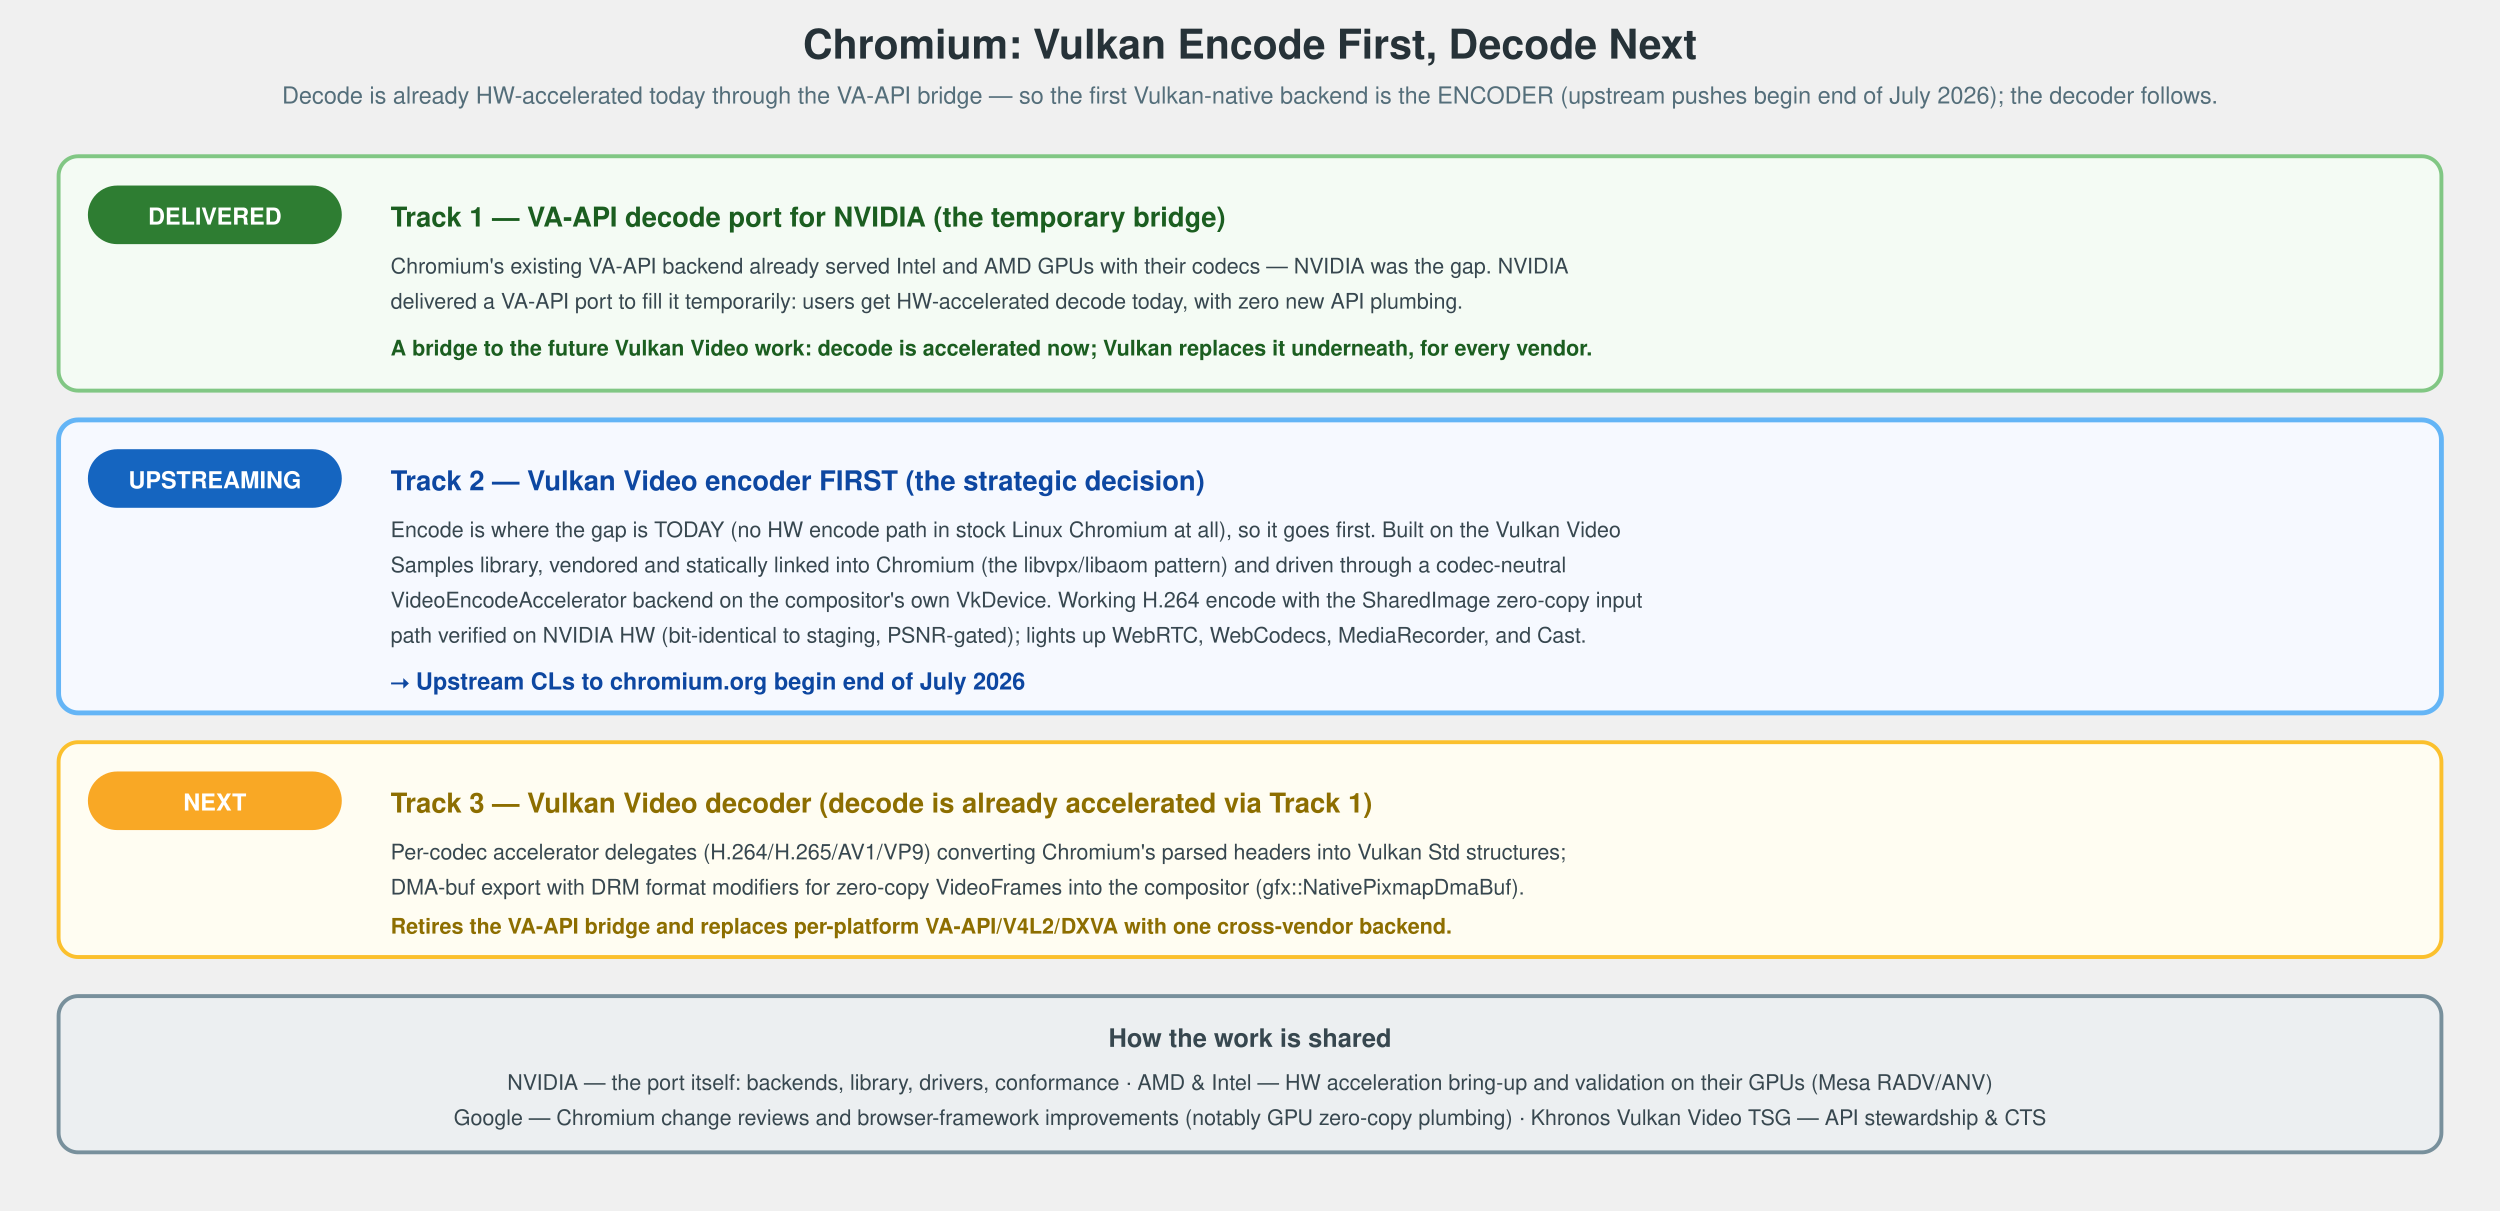
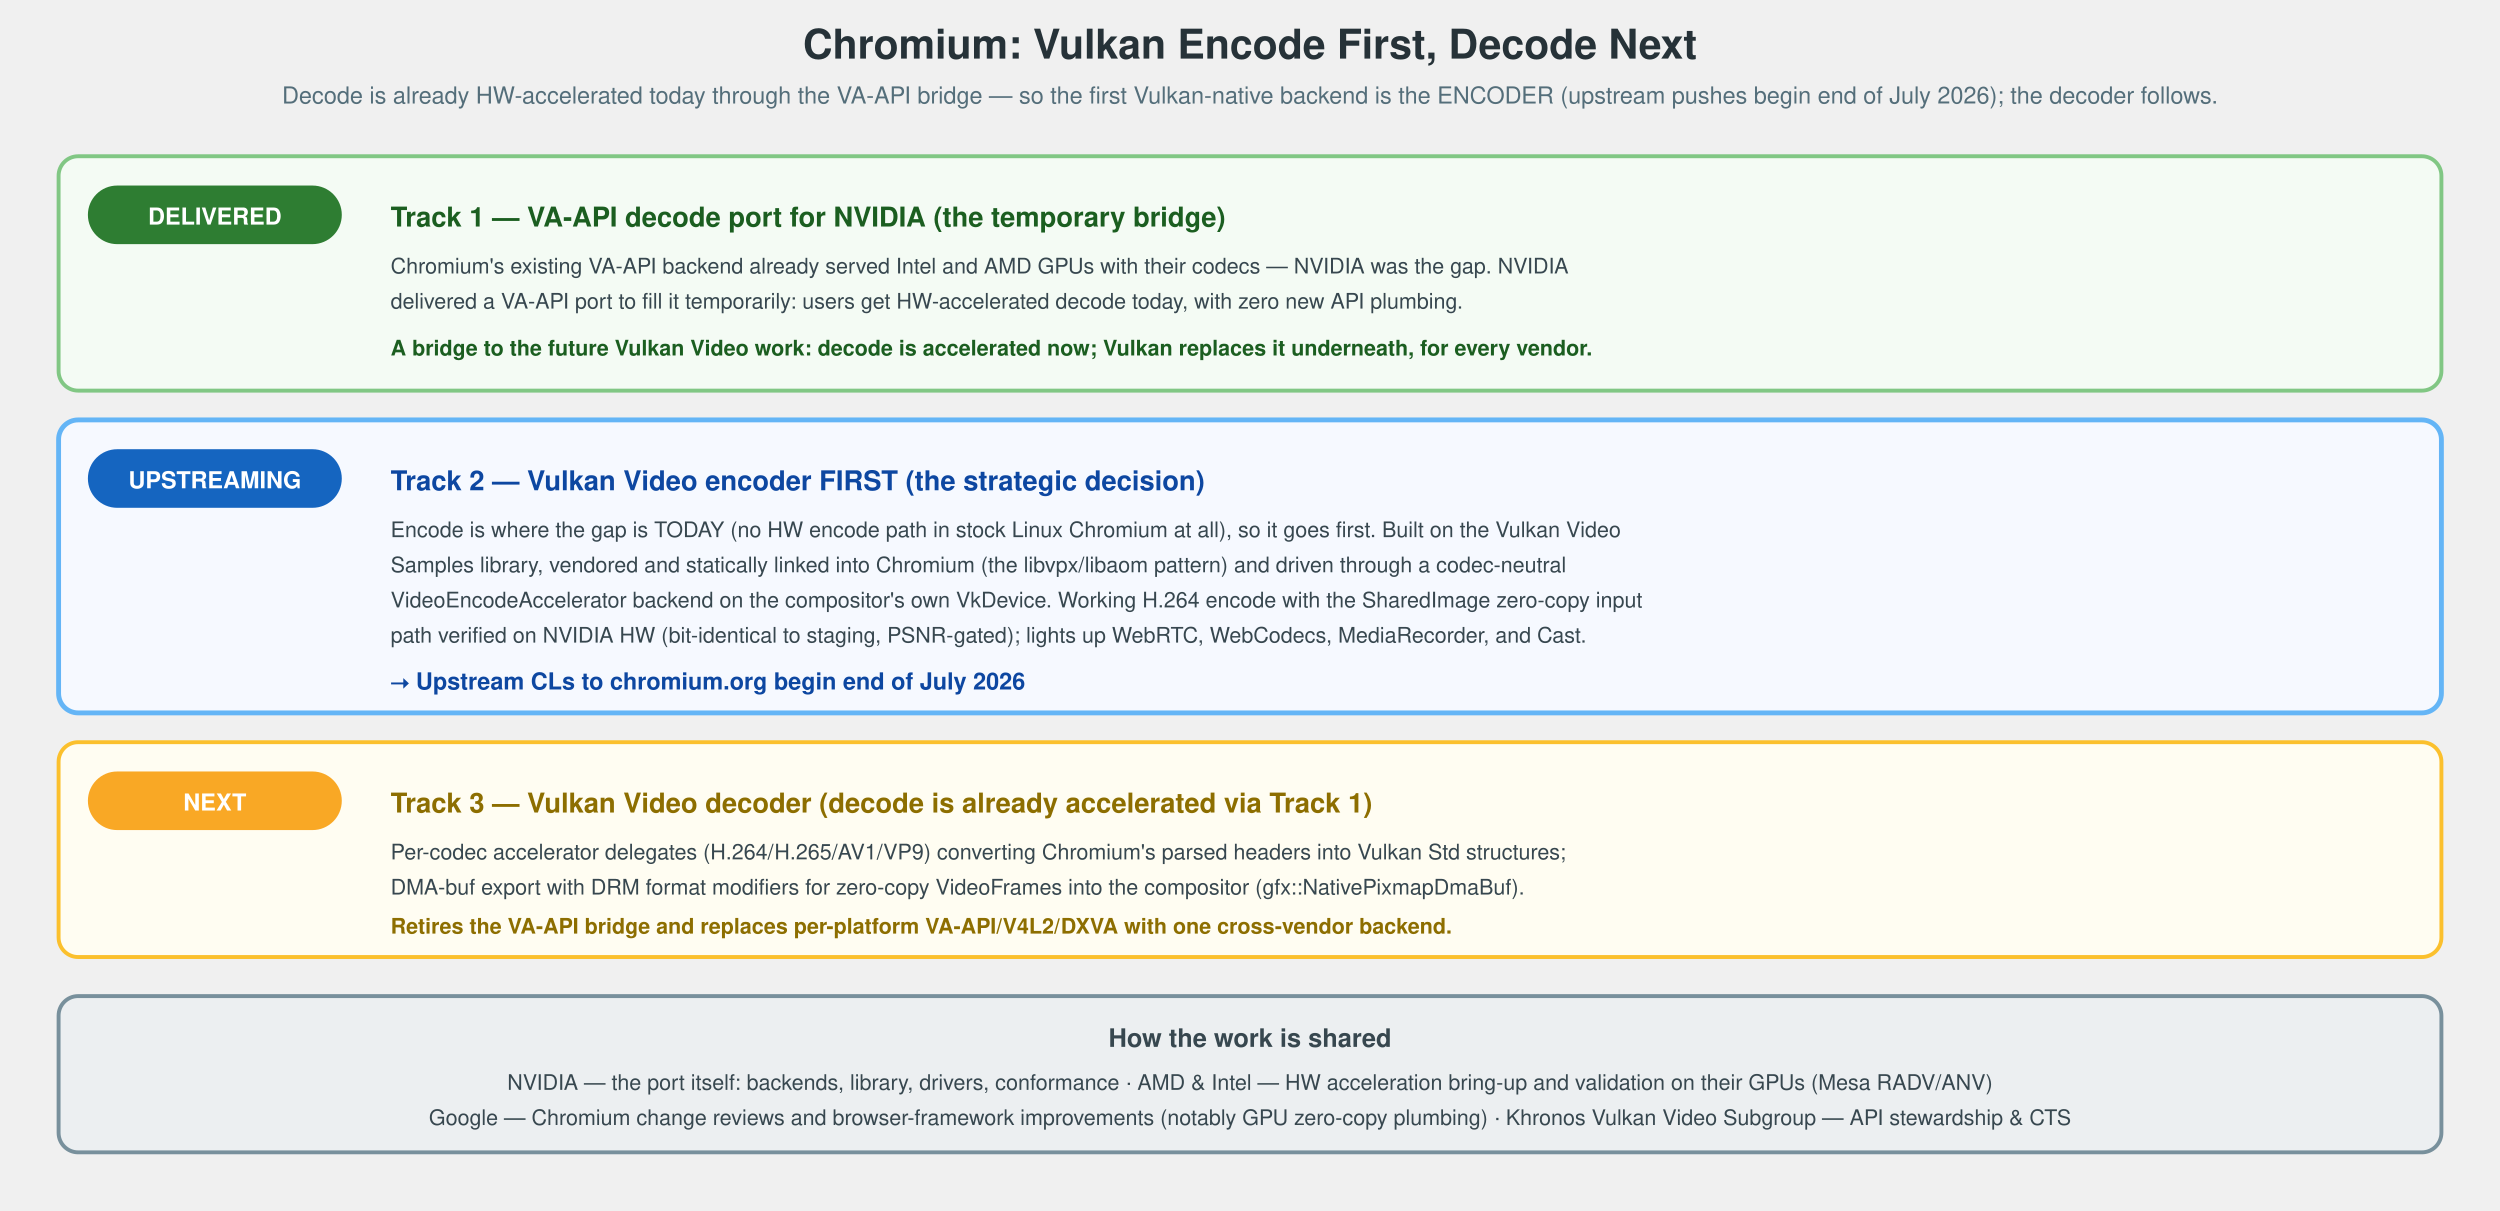
<svg xmlns="http://www.w3.org/2000/svg" viewBox="0 0 1280 620" font-family="Segoe UI, Helvetica, Arial, sans-serif">
  <defs>
    <linearGradient id="doneR" x1="0" y1="0" x2="0" y2="1">
      <stop offset="0%" stop-color="#c8e6c9" />
      <stop offset="100%" stop-color="#a5d6a7" />
    </linearGradient>
    <linearGradient id="devR" x1="0" y1="0" x2="0" y2="1">
      <stop offset="0%" stop-color="#fff9c4" />
      <stop offset="100%" stop-color="#fff176" />
    </linearGradient>
    <linearGradient id="nextR" x1="0" y1="0" x2="0" y2="1">
      <stop offset="0%" stop-color="#bbdefb" />
      <stop offset="100%" stop-color="#90caf9" />
    </linearGradient>
    <marker id="ra" viewBox="0 0 10 10" refX="10" refY="5" markerWidth="8" markerHeight="8" orient="auto">
      <path d="M 0 0 L 10 5 L 0 10 z" fill="#37474f" />
    </marker>
  </defs>
  <text x="640" y="30" text-anchor="middle" font-size="21" font-weight="bold" fill="#263238">
    Chromium: Vulkan Encode First, Decode Next
  </text>
  <text x="640" y="53" text-anchor="middle" font-size="12" fill="#546e7a">
    Decode is already HW-accelerated today through the VA-API bridge — so the first Vulkan-native backend is the ENCODER (upstream pushes begin end of July 2026); the decoder follows.
  </text>
  <rect x="30" y="80" width="1220" height="120" rx="10" fill="#f4fbf4" stroke="#81c784" stroke-width="2" />
  <rect x="45" y="95" width="130" height="30" rx="15" fill="#2e7d32" />
  <text x="110" y="115" text-anchor="middle" font-size="12" font-weight="bold" fill="#ffffff">DELIVERED</text>
  <text x="200" y="116" font-size="14" font-weight="bold" fill="#1b5e20">Track 1 — VA-API decode port for NVIDIA (the temporary bridge)</text>
  <text x="200" y="140" font-size="11" fill="#37474f">Chromium's existing VA-API backend already served Intel and AMD GPUs with their codecs — NVIDIA was the gap. NVIDIA</text>
  <text x="200" y="158" font-size="11" fill="#37474f">delivered a VA-API port to fill it temporarily: users get HW-accelerated decode today, with zero new API plumbing.</text>
  <text x="200" y="182" font-size="11" font-weight="bold" fill="#1b5e20">A bridge to the future Vulkan Video work: decode is accelerated now; Vulkan replaces it underneath, for every vendor.</text>
  <rect x="30" y="215" width="1220" height="150" rx="10" fill="#f6f9ff" stroke="#64b5f6" stroke-width="2.5" />
  <rect x="45" y="230" width="130" height="30" rx="15" fill="#1565c0" />
  <text x="110" y="250" text-anchor="middle" font-size="12" font-weight="bold" fill="#ffffff">UPSTREAMING</text>
  <text x="200" y="251" font-size="14" font-weight="bold" fill="#0d47a1">Track 2 — Vulkan Video encoder FIRST (the strategic decision)</text>
  <text x="200" y="275" font-size="11" fill="#37474f">Encode is where the gap is TODAY (no HW encode path in stock Linux Chromium at all), so it goes first. Built on the Vulkan Video</text>
  <text x="200" y="293" font-size="11" fill="#37474f">Samples library, vendored and statically linked into Chromium (the libvpx/libaom pattern) and driven through a codec-neutral</text>
  <text x="200" y="311" font-size="11" fill="#37474f">VideoEncodeAccelerator backend on the compositor's own VkDevice. Working H.264 encode with the SharedImage zero-copy input</text>
  <text x="200" y="329" font-size="11" fill="#37474f">path verified on NVIDIA HW (bit-identical to staging, PSNR-gated); lights up WebRTC, WebCodecs, MediaRecorder, and Cast.</text>
  <text x="200" y="353" font-size="12" font-weight="bold" fill="#0d47a1">⭢ Upstream CLs to chromium.org begin end of July 2026</text>
  <rect x="30" y="380" width="1220" height="110" rx="10" fill="#fffdf2" stroke="#fbc02d" stroke-width="2" />
  <rect x="45" y="395" width="130" height="30" rx="15" fill="#f9a825" />
  <text x="110" y="415" text-anchor="middle" font-size="12" font-weight="bold" fill="#ffffff">NEXT</text>
  <text x="200" y="416" font-size="14" font-weight="bold" fill="#8d6e00">Track 3 — Vulkan Video decoder (decode is already accelerated via Track 1)</text>
  <text x="200" y="440" font-size="11" fill="#37474f">Per-codec accelerator delegates (H.264/H.265/AV1/VP9) converting Chromium's parsed headers into Vulkan Std structures;</text>
  <text x="200" y="458" font-size="11" fill="#37474f">DMA-buf export with DRM format modifiers for zero-copy VideoFrames into the compositor (gfx::NativePixmapDmaBuf).</text>
  <text x="200" y="478" font-size="11" font-weight="bold" fill="#8d6e00">Retires the VA-API bridge and replaces per-platform VA-API/V4L2/DXVA with one cross-vendor backend.</text>
  <rect x="30" y="510" width="1220" height="80" rx="10" fill="#eceff1" stroke="#78909c" stroke-width="2" />
  <text x="640" y="536" text-anchor="middle" font-size="13" font-weight="bold" fill="#37474f">How the work is shared</text>
  <text x="640" y="558" text-anchor="middle" font-size="11" fill="#37474f">NVIDIA — the port itself: backends, library, drivers, conformance · AMD &amp; Intel — HW acceleration bring-up and validation on their GPUs (Mesa RADV/ANV)</text>
-   <text x="640" y="576" text-anchor="middle" font-size="11" fill="#37474f">Google — Chromium change reviews and browser-framework improvements (notably GPU zero-copy plumbing) · Khronos Vulkan Video TSG — API stewardship &amp; CTS</text>
+   <text x="640" y="576" text-anchor="middle" font-size="11" fill="#37474f">Google — Chromium change reviews and browser-framework improvements (notably GPU zero-copy plumbing) · Khronos Vulkan Video Subgroup — API stewardship &amp; CTS</text>
</svg>
